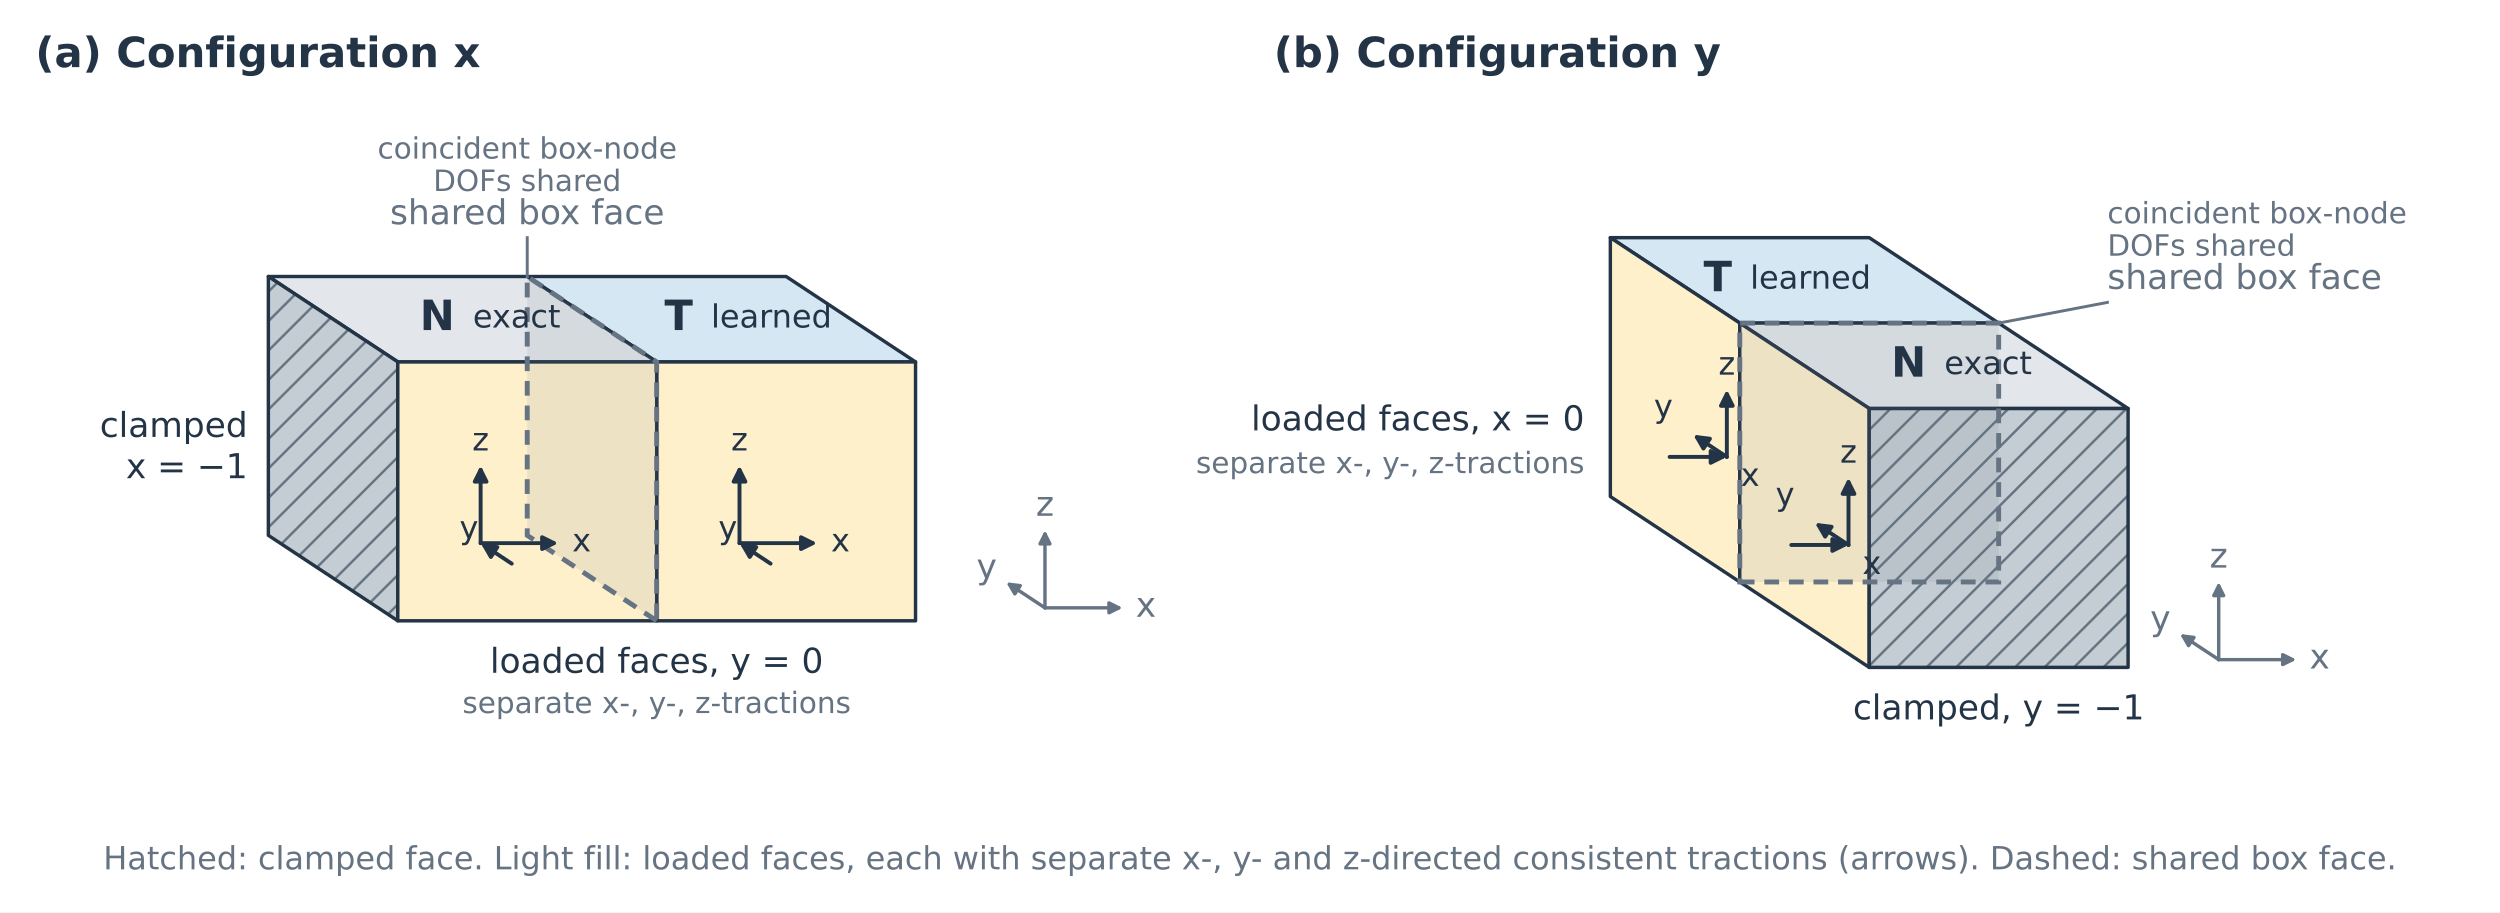
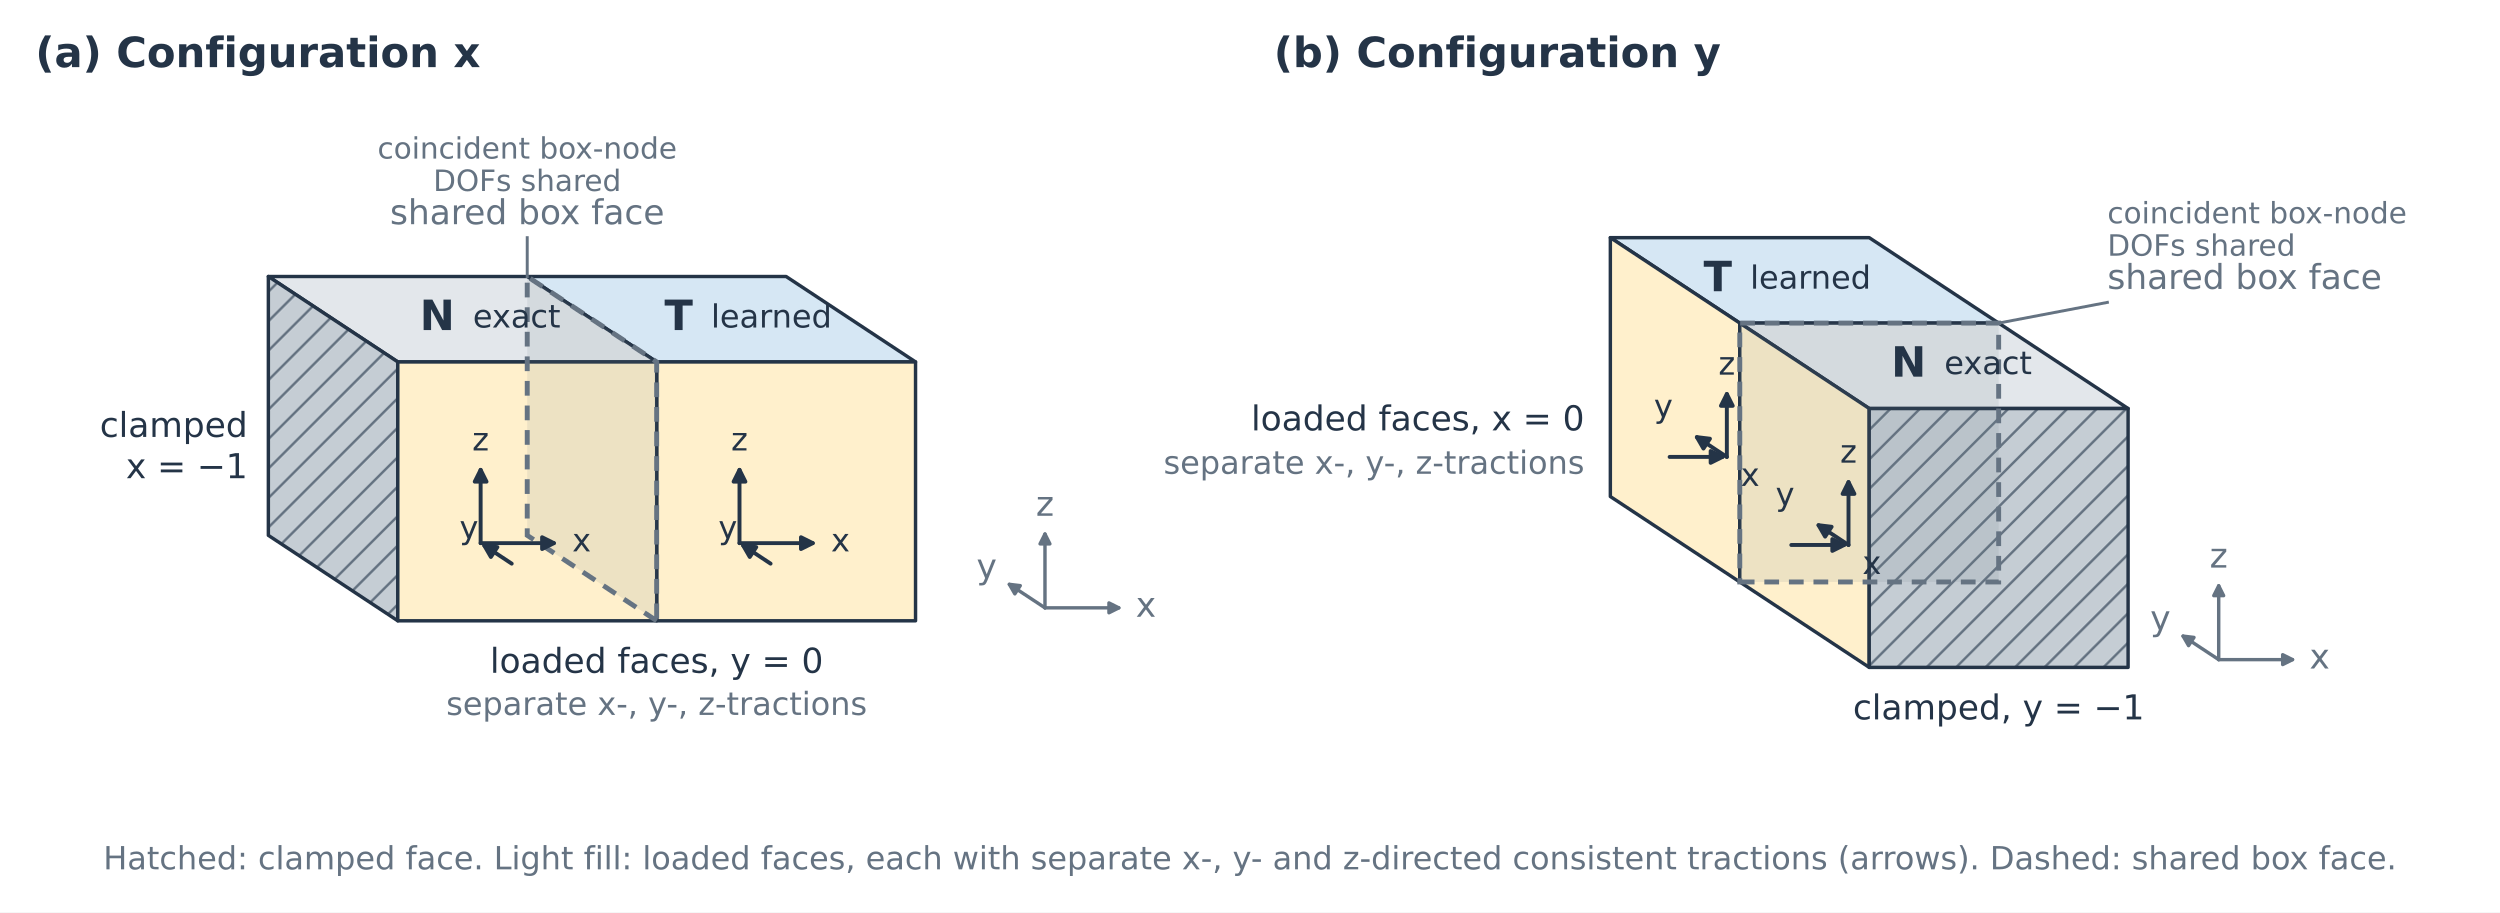
<svg xmlns="http://www.w3.org/2000/svg" width="508.876pt" height="185.715pt" viewBox="0 0 508.876 185.715" version="1.1">
  <defs>
    <style type="text/css">*{stroke-linejoin: round; stroke-linecap: butt}</style>
  </defs>
  <g id="figure_1">
    <g id="patch_1">
      <path d="M 0 185.715  L 508.876 185.715  L 508.876 0  L 0 0  z " style="fill: #ffffff" />
    </g>
    <g id="axes_1">
      <g id="patch_2">
-         <path d="M 133.664 73.669  L 186.358 73.669  L 160.011 56.281  L 107.318 56.281  z " clip-path="url(#p0281f23235)" style="fill: #d6e7f4; stroke: #243447; stroke-width: 0.7" />
+         <path d="M 133.664 73.669  L 186.358 73.669  L 160.011 56.281  L 107.318 56.281  z " clip-path="url(#p6f4df886b3)" style="fill: #d6e7f4; stroke: #243447; stroke-width: 0.7" />
      </g>
      <g id="patch_3">
-         <path d="M 133.664 126.363  L 186.358 126.363  L 186.358 73.669  L 133.664 73.669  z " clip-path="url(#p0281f23235)" style="fill: #fff0cc; stroke: #243447; stroke-width: 0.7" />
+         <path d="M 133.664 126.363  L 186.358 126.363  L 186.358 73.669  L 133.664 73.669  z " clip-path="url(#p6f4df886b3)" style="fill: #fff0cc; stroke: #243447; stroke-width: 0.7" />
      </g>
      <g id="patch_4">
-         <path d="M 80.971 73.669  L 133.664 73.669  L 107.318 56.281  L 54.624 56.281  z " clip-path="url(#p0281f23235)" style="fill: #e3e7eb; stroke: #243447; stroke-width: 0.7" />
+         <path d="M 80.971 73.669  L 133.664 73.669  L 107.318 56.281  L 54.624 56.281  z " clip-path="url(#p6f4df886b3)" style="fill: #e3e7eb; stroke: #243447; stroke-width: 0.7" />
      </g>
      <g id="patch_5">
-         <path d="M 80.971 126.363  L 54.624 108.974  L 54.624 56.281  L 80.971 73.669  z " clip-path="url(#p0281f23235)" style="fill: url(#h80d2203da6)" />
+         <path d="M 80.971 126.363  L 54.624 108.974  L 54.624 56.281  L 80.971 73.669  z " clip-path="url(#p6f4df886b3)" style="fill: url(#h8a7aa06510)" />
      </g>
      <g id="patch_6">
-         <path d="M 80.971 126.363  L 54.624 108.974  L 54.624 56.281  L 80.971 73.669  L 80.971 126.363  z " clip-path="url(#p0281f23235)" style="fill: none; stroke: #243447; stroke-width: 0.7" />
+         <path d="M 80.971 126.363  L 54.624 108.974  L 54.624 56.281  L 80.971 73.669  L 80.971 126.363  z " clip-path="url(#p6f4df886b3)" style="fill: none; stroke: #243447; stroke-width: 0.7" />
      </g>
      <g id="patch_7">
-         <path d="M 80.971 126.363  L 133.664 126.363  L 133.664 73.669  L 80.971 73.669  z " clip-path="url(#p0281f23235)" style="fill: #fff0cc; stroke: #243447; stroke-width: 0.7" />
+         <path d="M 80.971 126.363  L 133.664 126.363  L 133.664 73.669  L 80.971 73.669  z " clip-path="url(#p6f4df886b3)" style="fill: #fff0cc; stroke: #243447; stroke-width: 0.7" />
      </g>
      <g id="text_1">
        <text style="font-size: 7px; font-family: 'DejaVu Sans'; fill: #243447" transform="translate(20.31193 88.93975)">clamped</text>
        <text style="font-size: 7px; font-family: 'DejaVu Sans'; fill: #243447" transform="translate(25.63084 97.34112)">x = −1</text>
      </g>
      <g id="text_2">
        <text style="font-size: 7px; font-family: 'DejaVu Sans'; text-anchor: middle; fill: #243447" x="133.664" y="136.951" transform="rotate(-0 133.6643 136.9512)">loaded faces, y = 0</text>
      </g>
      <g id="text_3">
-         <text style="font-size: 6px; font-family: 'DejaVu Sans'; text-anchor: middle; fill: #657382" x="133.664" y="145.149" transform="rotate(-0 133.6643 145.1493)">separate x-, y-, z-tractions</text>
+         <text style="font-size: 6.5px; font-family: 'DejaVu Sans'; text-anchor: middle; fill: #657382" x="133.664" y="145.529" transform="rotate(-0 133.6643 145.5292)">separate x-, y-, z-tractions</text>
      </g>
      <g id="text_4">
        <text style="font-weight: 700; font-size: 8.5px; font-family: 'DejaVu Sans'; text-anchor: start; fill: #243447" x="7.2" y="13.659" transform="rotate(-0 7.2 13.65867)">(a) Configuration x</text>
      </g>
      <g id="patch_8">
-         <path d="M 133.664 126.363  L 107.318 108.974  L 107.318 56.281  L 133.664 73.669  z " clip-path="url(#p0281f23235)" style="fill: #657382; opacity: 0.12" />
+         <path d="M 133.664 126.363  L 107.318 108.974  L 107.318 56.281  L 133.664 73.669  z " clip-path="url(#p6f4df886b3)" style="fill: #657382; opacity: 0.12" />
      </g>
      <g id="patch_9">
-         <path d="M 133.664 126.363  L 107.318 108.974  L 107.318 56.281  L 133.664 73.669  L 133.664 126.363  z " clip-path="url(#p0281f23235)" style="fill: none; stroke-dasharray: 3,2; stroke-dashoffset: 0; stroke: #657382; stroke-linejoin: miter" />
+         <path d="M 133.664 126.363  L 107.318 108.974  L 107.318 56.281  L 133.664 73.669  L 133.664 126.363  z " clip-path="url(#p6f4df886b3)" style="fill: none; stroke-dasharray: 3,2; stroke-dashoffset: 0; stroke: #657382; stroke-linejoin: miter" />
      </g>
      <g id="line2d_1">
-         <path d="M 107.318 56.281  L 107.318 48.377  " clip-path="url(#p0281f23235)" style="fill: none; stroke: #657382; stroke-width: 0.6; stroke-linecap: square" />
+         <path d="M 107.318 56.281  L 107.318 48.377  " clip-path="url(#p6f4df886b3)" style="fill: none; stroke: #657382; stroke-width: 0.6; stroke-linecap: square" />
      </g>
      <g id="patch_10">
        <path d="M 97.833 110.555  Q 105.737 110.555 112.746 110.555  " style="fill: none; stroke: #243447; stroke-width: 0.8; stroke-linecap: round" />
        <path d="M 110.346 109.355  L 112.746 110.555  L 110.346 111.755  z " style="fill: #243447; stroke: #243447; stroke-width: 0.8; stroke-linecap: round" />
      </g>
      <g id="patch_11">
        <path d="M 97.833 110.555  Q 97.833 102.651 97.833 95.641  " style="fill: none; stroke: #243447; stroke-width: 0.8; stroke-linecap: round" />
        <path d="M 96.633 98.041  L 97.833 95.641  L 99.033 98.041  z " style="fill: #243447; stroke: #243447; stroke-width: 0.8; stroke-linecap: round" />
      </g>
      <g id="patch_12">
        <path d="M 104.156 114.728  Q 100.994 112.642 98.579 111.048  " style="fill: none; stroke: #243447; stroke-width: 0.8; stroke-linecap: round" />
        <path d="M 99.921 113.371  L 98.579 111.048  L 101.243 111.368  z " style="fill: #243447; stroke: #243447; stroke-width: 0.8; stroke-linecap: round" />
      </g>
      <g id="patch_13">
        <path d="M 150.526 110.555  Q 158.43 110.555 165.44 110.555  " style="fill: none; stroke: #243447; stroke-width: 0.8; stroke-linecap: round" />
        <path d="M 163.04 109.355  L 165.44 110.555  L 163.04 111.755  z " style="fill: #243447; stroke: #243447; stroke-width: 0.8; stroke-linecap: round" />
      </g>
      <g id="patch_14">
        <path d="M 150.526 110.555  Q 150.526 102.651 150.526 95.641  " style="fill: none; stroke: #243447; stroke-width: 0.8; stroke-linecap: round" />
        <path d="M 149.326 98.041  L 150.526 95.641  L 151.726 98.041  z " style="fill: #243447; stroke: #243447; stroke-width: 0.8; stroke-linecap: round" />
      </g>
      <g id="patch_15">
        <path d="M 156.849 114.728  Q 153.688 112.642 151.273 111.048  " style="fill: none; stroke: #243447; stroke-width: 0.8; stroke-linecap: round" />
        <path d="M 152.615 113.371  L 151.273 111.048  L 153.937 111.368  z " style="fill: #243447; stroke: #243447; stroke-width: 0.8; stroke-linecap: round" />
      </g>
      <g id="patch_16">
        <path d="M 212.705 123.728  Q 220.609 123.728 227.73 123.728  " style="fill: none; stroke: #657382; stroke-width: 0.7; stroke-linecap: round" />
        <path d="M 225.73 122.728  L 227.73 123.728  L 225.73 124.728  z " style="fill: #657382; stroke: #657382; stroke-width: 0.7; stroke-linecap: round" />
      </g>
      <g id="patch_17">
        <path d="M 212.705 123.728  Q 208.753 121.12 205.454 118.943  " style="fill: none; stroke: #657382; stroke-width: 0.7; stroke-linecap: round" />
        <path d="M 206.572 120.879  L 205.454 118.943  L 207.674 119.21  z " style="fill: #657382; stroke: #657382; stroke-width: 0.7; stroke-linecap: round" />
      </g>
      <g id="patch_18">
        <path d="M 212.705 123.728  Q 212.705 115.824 212.705 108.703  " style="fill: none; stroke: #657382; stroke-width: 0.7; stroke-linecap: round" />
        <path d="M 211.705 110.703  L 212.705 108.703  L 213.705 110.703  z " style="fill: #657382; stroke: #657382; stroke-width: 0.7; stroke-linecap: round" />
      </g>
      <g id="text_5">
        <text style="font-size: 6.5px; font-family: 'DejaVu Sans'; text-anchor: middle; fill: #243447" x="118.383" y="112.243" transform="rotate(-0 118.3832 112.2434)">x</text>
      </g>
      <g id="text_6">
        <text style="font-size: 6.5px; font-family: 'DejaVu Sans'; text-anchor: middle; fill: #243447" x="97.833" y="91.693" transform="rotate(-0 97.83278 91.69294)">z</text>
      </g>
      <g id="text_7">
        <text style="font-size: 6.5px; font-family: 'DejaVu Sans'; text-anchor: middle; fill: #243447" x="95.456" y="109.631" transform="rotate(-0 95.45552 109.6311)">y</text>
      </g>
      <g id="text_8">
        <text style="font-size: 6.5px; font-family: 'DejaVu Sans'; text-anchor: middle; fill: #243447" x="171.077" y="112.243" transform="rotate(-0 171.0767 112.2434)">x</text>
      </g>
      <g id="text_9">
        <text style="font-size: 6.5px; font-family: 'DejaVu Sans'; text-anchor: middle; fill: #243447" x="150.526" y="91.693" transform="rotate(-0 150.5263 91.69294)">z</text>
      </g>
      <g id="text_10">
        <text style="font-size: 6.5px; font-family: 'DejaVu Sans'; text-anchor: middle; fill: #243447" x="148.149" y="109.631" transform="rotate(-0 148.149 109.6311)">y</text>
      </g>
      <g id="text_11">
        <text style="font-size: 7px; font-family: 'DejaVu Sans'; text-anchor: middle; fill: #657382" x="233.255" y="125.547" transform="rotate(-0 233.255 125.5466)">x</text>
      </g>
      <g id="text_12">
        <text style="font-size: 7px; font-family: 'DejaVu Sans'; text-anchor: middle; fill: #657382" x="200.842" y="117.718" transform="rotate(-0 200.8425 117.7177)">y</text>
      </g>
      <g id="text_13">
        <text style="font-size: 7px; font-family: 'DejaVu Sans'; text-anchor: middle; fill: #657382" x="212.705" y="104.996" transform="rotate(-0 212.7046 104.9962)">z</text>
      </g>
      <g id="text_14">
        <text style="font-weight: 700; font-size: 8.5px; font-family: 'DejaVu Sans'; text-anchor: end; fill: #243447" x="92.563" y="67.183" transform="rotate(-0 92.56343 67.18307)">N</text>
      </g>
      <g id="text_15">
        <text style="font-size: 6.5px; font-family: 'DejaVu Sans'; text-anchor: start; fill: #243447" x="96.252" y="66.664" transform="rotate(-0 96.25198 66.66354)">exact</text>
      </g>
      <g id="text_16">
        <text style="font-weight: 700; font-size: 8.5px; font-family: 'DejaVu Sans'; text-anchor: end; fill: #243447" x="141.041" y="67.183" transform="rotate(-0 141.0414 67.18307)">T</text>
      </g>
      <g id="text_17">
        <text style="font-size: 6.5px; font-family: 'DejaVu Sans'; text-anchor: start; fill: #243447" x="144.73" y="66.664" transform="rotate(-0 144.73 66.66379)">learned</text>
      </g>
      <g id="text_18">
        <text style="font-size: 7px; font-family: 'DejaVu Sans'; text-anchor: middle; fill: #657382" x="107.318" y="45.641" transform="rotate(-0 107.3176 45.64111)">shared box face</text>
      </g>
      <g id="text_19">
        <text style="font-size: 6px; font-family: 'DejaVu Sans'; fill: #657382" transform="translate(76.84042 32.28254)">coincident box-node</text>
        <text style="font-size: 6px; font-family: 'DejaVu Sans'; fill: #657382" transform="translate(88.18417 38.88254)">DOFs shared</text>
      </g>
    </g>
    <g id="axes_2">
      <g id="patch_19">
-         <path d="M 354.134 65.765  L 406.827 65.765  L 380.481 48.377  L 327.787 48.377  z " clip-path="url(#p9c889b1fa5)" style="fill: #d6e7f4; stroke: #243447; stroke-width: 0.7" />
+         <path d="M 354.134 65.765  L 406.827 65.765  L 380.481 48.377  L 327.787 48.377  z " clip-path="url(#pe233e48080)" style="fill: #d6e7f4; stroke: #243447; stroke-width: 0.7" />
      </g>
      <g id="patch_20">
-         <path d="M 354.134 118.459  L 327.787 101.07  L 327.787 48.377  L 354.134 65.765  z " clip-path="url(#p9c889b1fa5)" style="fill: #fff0cc; stroke: #243447; stroke-width: 0.7" />
+         <path d="M 354.134 118.459  L 327.787 101.07  L 327.787 48.377  L 354.134 65.765  z " clip-path="url(#pe233e48080)" style="fill: #fff0cc; stroke: #243447; stroke-width: 0.7" />
      </g>
      <g id="patch_21">
-         <path d="M 380.481 83.154  L 433.174 83.154  L 406.827 65.765  L 354.134 65.765  z " clip-path="url(#p9c889b1fa5)" style="fill: #e3e7eb; stroke: #243447; stroke-width: 0.7" />
+         <path d="M 380.481 83.154  L 433.174 83.154  L 406.827 65.765  L 354.134 65.765  z " clip-path="url(#pe233e48080)" style="fill: #e3e7eb; stroke: #243447; stroke-width: 0.7" />
      </g>
      <g id="patch_22">
-         <path d="M 380.481 135.848  L 354.134 118.459  L 354.134 65.765  L 380.481 83.154  z " clip-path="url(#p9c889b1fa5)" style="fill: #fff0cc; stroke: #243447; stroke-width: 0.7" />
+         <path d="M 380.481 135.848  L 354.134 118.459  L 354.134 65.765  L 380.481 83.154  z " clip-path="url(#pe233e48080)" style="fill: #fff0cc; stroke: #243447; stroke-width: 0.7" />
      </g>
      <g id="patch_23">
-         <path d="M 380.481 135.848  L 433.174 135.848  L 433.174 83.154  L 380.481 83.154  z " clip-path="url(#p9c889b1fa5)" style="fill: url(#h80d2203da6)" />
+         <path d="M 380.481 135.848  L 433.174 135.848  L 433.174 83.154  L 380.481 83.154  z " clip-path="url(#pe233e48080)" style="fill: url(#h8a7aa06510)" />
      </g>
      <g id="patch_24">
-         <path d="M 380.481 135.848  L 433.174 135.848  L 433.174 83.154  L 380.481 83.154  L 380.481 135.848  z " clip-path="url(#p9c889b1fa5)" style="fill: none; stroke: #243447; stroke-width: 0.7" />
+         <path d="M 380.481 135.848  L 433.174 135.848  L 433.174 83.154  L 380.481 83.154  L 380.481 135.848  z " clip-path="url(#pe233e48080)" style="fill: none; stroke: #243447; stroke-width: 0.7" />
      </g>
      <g id="text_20">
        <text style="font-size: 7px; font-family: 'DejaVu Sans'; text-anchor: middle; fill: #243447" x="406.827" y="146.436" transform="rotate(-0 406.8273 146.436)">clamped, y = −1</text>
      </g>
      <g id="text_21">
        <text style="font-size: 7px; font-family: 'DejaVu Sans'; text-anchor: end; fill: #243447" x="322.518" y="87.608" transform="rotate(-0 322.5178 87.60762)">loaded faces, x = 0</text>
      </g>
      <g id="text_22">
-         <text style="font-size: 6px; font-family: 'DejaVu Sans'; text-anchor: end; fill: #657382" x="322.518" y="96.306" transform="rotate(-0 322.5178 96.30571)">separate x-, y-, z-tractions</text>
+         <text style="font-size: 6.5px; font-family: 'DejaVu Sans'; text-anchor: end; fill: #657382" x="322.518" y="96.436" transform="rotate(-0 322.5178 96.43561)">separate x-, y-, z-tractions</text>
      </g>
      <g id="text_23">
        <text style="font-weight: 700; font-size: 8.5px; font-family: 'DejaVu Sans'; text-anchor: start; fill: #243447" x="259.286" y="13.659" transform="rotate(-0 259.2856 13.65867)">(b) Configuration y</text>
      </g>
      <g id="patch_25">
-         <path d="M 354.134 118.459  L 406.827 118.459  L 406.827 65.765  L 354.134 65.765  z " clip-path="url(#p9c889b1fa5)" style="fill: #657382; opacity: 0.12" />
+         <path d="M 354.134 118.459  L 406.827 118.459  L 406.827 65.765  L 354.134 65.765  z " clip-path="url(#pe233e48080)" style="fill: #657382; opacity: 0.12" />
      </g>
      <g id="patch_26">
-         <path d="M 354.134 118.459  L 406.827 118.459  L 406.827 65.765  L 354.134 65.765  L 354.134 118.459  z " clip-path="url(#p9c889b1fa5)" style="fill: none; stroke-dasharray: 3,2; stroke-dashoffset: 0; stroke: #657382; stroke-linejoin: miter" />
+         <path d="M 354.134 118.459  L 406.827 118.459  L 406.827 65.765  L 354.134 65.765  L 354.134 118.459  z " clip-path="url(#pe233e48080)" style="fill: none; stroke-dasharray: 3,2; stroke-dashoffset: 0; stroke: #657382; stroke-linejoin: miter" />
      </g>
      <g id="line2d_2">
-         <path d="M 406.827 65.765  L 428.959 61.55  " clip-path="url(#p9c889b1fa5)" style="fill: none; stroke: #657382; stroke-width: 0.6; stroke-linecap: square" />
+         <path d="M 406.827 65.765  L 428.959 61.55  " clip-path="url(#pe233e48080)" style="fill: none; stroke: #657382; stroke-width: 0.6; stroke-linecap: square" />
      </g>
      <g id="patch_27">
        <path d="M 364.62 110.934  Q 370.442 110.934 375.371 110.934  " style="fill: none; stroke: #243447; stroke-width: 0.8; stroke-linecap: round" />
        <path d="M 372.971 109.734  L 375.371 110.934  L 372.971 112.134  z " style="fill: #243447; stroke: #243447; stroke-width: 0.8; stroke-linecap: round" />
      </g>
      <g id="patch_28">
        <path d="M 376.265 110.934  Q 372.84 108.674 370.161 106.906  " style="fill: none; stroke: #243447; stroke-width: 0.8; stroke-linecap: round" />
        <path d="M 371.504 109.229  L 370.161 106.906  L 372.826 107.226  z " style="fill: #243447; stroke: #243447; stroke-width: 0.8; stroke-linecap: round" />
      </g>
      <g id="patch_29">
        <path d="M 376.265 110.934  Q 376.265 104.084 376.265 98.128  " style="fill: none; stroke: #243447; stroke-width: 0.8; stroke-linecap: round" />
        <path d="M 375.065 100.528  L 376.265 98.128  L 377.465 100.528  z " style="fill: #243447; stroke: #243447; stroke-width: 0.8; stroke-linecap: round" />
      </g>
      <g id="patch_30">
        <path d="M 339.854 93.008  Q 345.677 93.008 350.605 93.008  " style="fill: none; stroke: #243447; stroke-width: 0.8; stroke-linecap: round" />
        <path d="M 348.205 91.808  L 350.605 93.008  L 348.205 94.208  z " style="fill: #243447; stroke: #243447; stroke-width: 0.8; stroke-linecap: round" />
      </g>
      <g id="patch_31">
        <path d="M 351.499 93.008  Q 348.074 90.747 345.396 88.98  " style="fill: none; stroke: #243447; stroke-width: 0.8; stroke-linecap: round" />
        <path d="M 346.738 91.303  L 345.396 88.98  L 348.06 89.3  z " style="fill: #243447; stroke: #243447; stroke-width: 0.8; stroke-linecap: round" />
      </g>
      <g id="patch_32">
        <path d="M 351.499 93.008  Q 351.499 86.158 351.499 80.202  " style="fill: none; stroke: #243447; stroke-width: 0.8; stroke-linecap: round" />
        <path d="M 350.299 82.602  L 351.499 80.202  L 352.699 82.602  z " style="fill: #243447; stroke: #243447; stroke-width: 0.8; stroke-linecap: round" />
      </g>
      <g id="patch_33">
        <path d="M 451.617 134.267  Q 459.521 134.267 466.642 134.267  " style="fill: none; stroke: #657382; stroke-width: 0.7; stroke-linecap: round" />
        <path d="M 464.642 133.267  L 466.642 134.267  L 464.642 135.267  z " style="fill: #657382; stroke: #657382; stroke-width: 0.7; stroke-linecap: round" />
      </g>
      <g id="patch_34">
        <path d="M 451.617 134.267  Q 447.665 131.659 444.366 129.481  " style="fill: none; stroke: #657382; stroke-width: 0.7; stroke-linecap: round" />
        <path d="M 445.484 131.418  L 444.366 129.481  L 446.586 129.749  z " style="fill: #657382; stroke: #657382; stroke-width: 0.7; stroke-linecap: round" />
      </g>
      <g id="patch_35">
        <path d="M 451.617 134.267  Q 451.617 126.363 451.617 119.242  " style="fill: none; stroke: #657382; stroke-width: 0.7; stroke-linecap: round" />
        <path d="M 450.617 121.242  L 451.617 119.242  L 452.617 121.242  z " style="fill: #657382; stroke: #657382; stroke-width: 0.7; stroke-linecap: round" />
      </g>
      <g id="text_24">
        <text style="font-size: 6.5px; font-family: 'DejaVu Sans'; text-anchor: middle; fill: #243447" x="381.008" y="116.838" transform="rotate(-0 381.0075 116.8383)">x</text>
      </g>
      <g id="text_25">
        <text style="font-size: 6.5px; font-family: 'DejaVu Sans'; text-anchor: middle; fill: #243447" x="363.349" y="102.855" transform="rotate(-0 363.3492 102.8547)">y</text>
      </g>
      <g id="text_26">
        <text style="font-size: 6.5px; font-family: 'DejaVu Sans'; text-anchor: middle; fill: #243447" x="376.265" y="94.18" transform="rotate(-0 376.2651 94.18007)">z</text>
      </g>
      <g id="text_27">
        <text style="font-size: 6.5px; font-family: 'DejaVu Sans'; text-anchor: middle; fill: #243447" x="356.242" y="98.912" transform="rotate(-0 356.2416 98.91195)">x</text>
      </g>
      <g id="text_28">
        <text style="font-size: 6.5px; font-family: 'DejaVu Sans'; text-anchor: middle; fill: #243447" x="338.583" y="84.928" transform="rotate(-0 338.5832 84.92837)">y</text>
      </g>
      <g id="text_29">
        <text style="font-size: 6.5px; font-family: 'DejaVu Sans'; text-anchor: middle; fill: #243447" x="351.499" y="76.254" transform="rotate(-0 351.4992 76.25375)">z</text>
      </g>
      <g id="text_30">
        <text style="font-size: 7px; font-family: 'DejaVu Sans'; text-anchor: middle; fill: #657382" x="472.167" y="136.085" transform="rotate(-0 472.1672 136.0853)">x</text>
      </g>
      <g id="text_31">
        <text style="font-size: 7px; font-family: 'DejaVu Sans'; text-anchor: middle; fill: #657382" x="439.755" y="128.256" transform="rotate(-0 439.7547 128.2564)">y</text>
      </g>
      <g id="text_32">
        <text style="font-size: 7px; font-family: 'DejaVu Sans'; text-anchor: middle; fill: #657382" x="451.617" y="115.535" transform="rotate(-0 451.6168 115.5349)">z</text>
      </g>
      <g id="text_33">
        <text style="font-weight: 700; font-size: 8.5px; font-family: 'DejaVu Sans'; text-anchor: end; fill: #243447" x="392.073" y="76.668" transform="rotate(-0 392.0732 76.6679)">N</text>
      </g>
      <g id="text_34">
        <text style="font-size: 6.5px; font-family: 'DejaVu Sans'; text-anchor: start; fill: #243447" x="395.762" y="76.148" transform="rotate(-0 395.7617 76.14836)">exact</text>
      </g>
      <g id="text_35">
        <text style="font-weight: 700; font-size: 8.5px; font-family: 'DejaVu Sans'; text-anchor: end; fill: #243447" x="352.553" y="59.279" transform="rotate(-0 352.553 59.27905)">T</text>
      </g>
      <g id="text_36">
        <text style="font-size: 6.5px; font-family: 'DejaVu Sans'; text-anchor: start; fill: #243447" x="356.242" y="58.76" transform="rotate(-0 356.2416 58.75977)">learned</text>
      </g>
      <g id="text_37">
        <text style="font-size: 7px; font-family: 'DejaVu Sans'; text-anchor: start; fill: #657382" x="428.959" y="58.814" transform="rotate(-0 428.9586 58.81448)">shared box face</text>
      </g>
      <g id="text_38">
        <text style="font-size: 6px; font-family: 'DejaVu Sans'; fill: #657382" transform="translate(428.9586 45.45591)">coincident box-node</text>
        <text style="font-size: 6px; font-family: 'DejaVu Sans'; fill: #657382" transform="translate(428.9586 52.05591)">DOFs shared</text>
      </g>
    </g>
    <g id="text_39">
      <text style="font-size: 6.5px; font-family: 'DejaVu Sans'; text-anchor: middle; fill: #657382" x="254.438" y="176.954" transform="rotate(-0 254.4378 176.9538)">Hatched: clamped face. Light fill: loaded faces, each with separate x-, y- and z-directed consistent tractions (arrows). Dashed: shared box face.</text>
    </g>
  </g>
  <defs>
-     <clipPath id="p0281f23235">
+     <clipPath id="p6f4df886b3">
      <rect x="7.2" y="19.659" width="242.39" height="134.368" />
    </clipPath>
-     <clipPath id="p9c889b1fa5">
+     <clipPath id="pe233e48080">
      <rect x="259.286" y="19.659" width="242.39" height="134.368" />
    </clipPath>
  </defs>
  <defs>
-     <pattern id="h80d2203da6" patternUnits="userSpaceOnUse" x="0" y="0" width="72" height="72">
+     <pattern id="h8a7aa06510" patternUnits="userSpaceOnUse" x="0" y="0" width="72" height="72">
      <rect x="0" y="0" width="73" height="73" fill="#c5cdd4" />
      <path d="M -36 36  L 36 -36  M -33 39  L 39 -33  M -30 42  L 42 -30  M -27 45  L 45 -27  M -24 48  L 48 -24  M -21 51  L 51 -21  M -18 54  L 54 -18  M -15 57  L 57 -15  M -12 60  L 60 -12  M -9 63  L 63 -9  M -6 66  L 66 -6  M -3 69  L 69 -3  M 0 72  L 72 0  M 3 75  L 75 3  M 6 78  L 78 6  M 9 81  L 81 9  M 12 84  L 84 12  M 15 87  L 87 15  M 18 90  L 90 18  M 21 93  L 93 21  M 24 96  L 96 24  M 27 99  L 99 27  M 30 102  L 102 30  M 33 105  L 105 33  M 36 108  L 108 36  " style="fill: #657382; stroke: #657382; stroke-width: 0.5; stroke-linecap: butt; stroke-linejoin: miter" />
    </pattern>
  </defs>
</svg>
